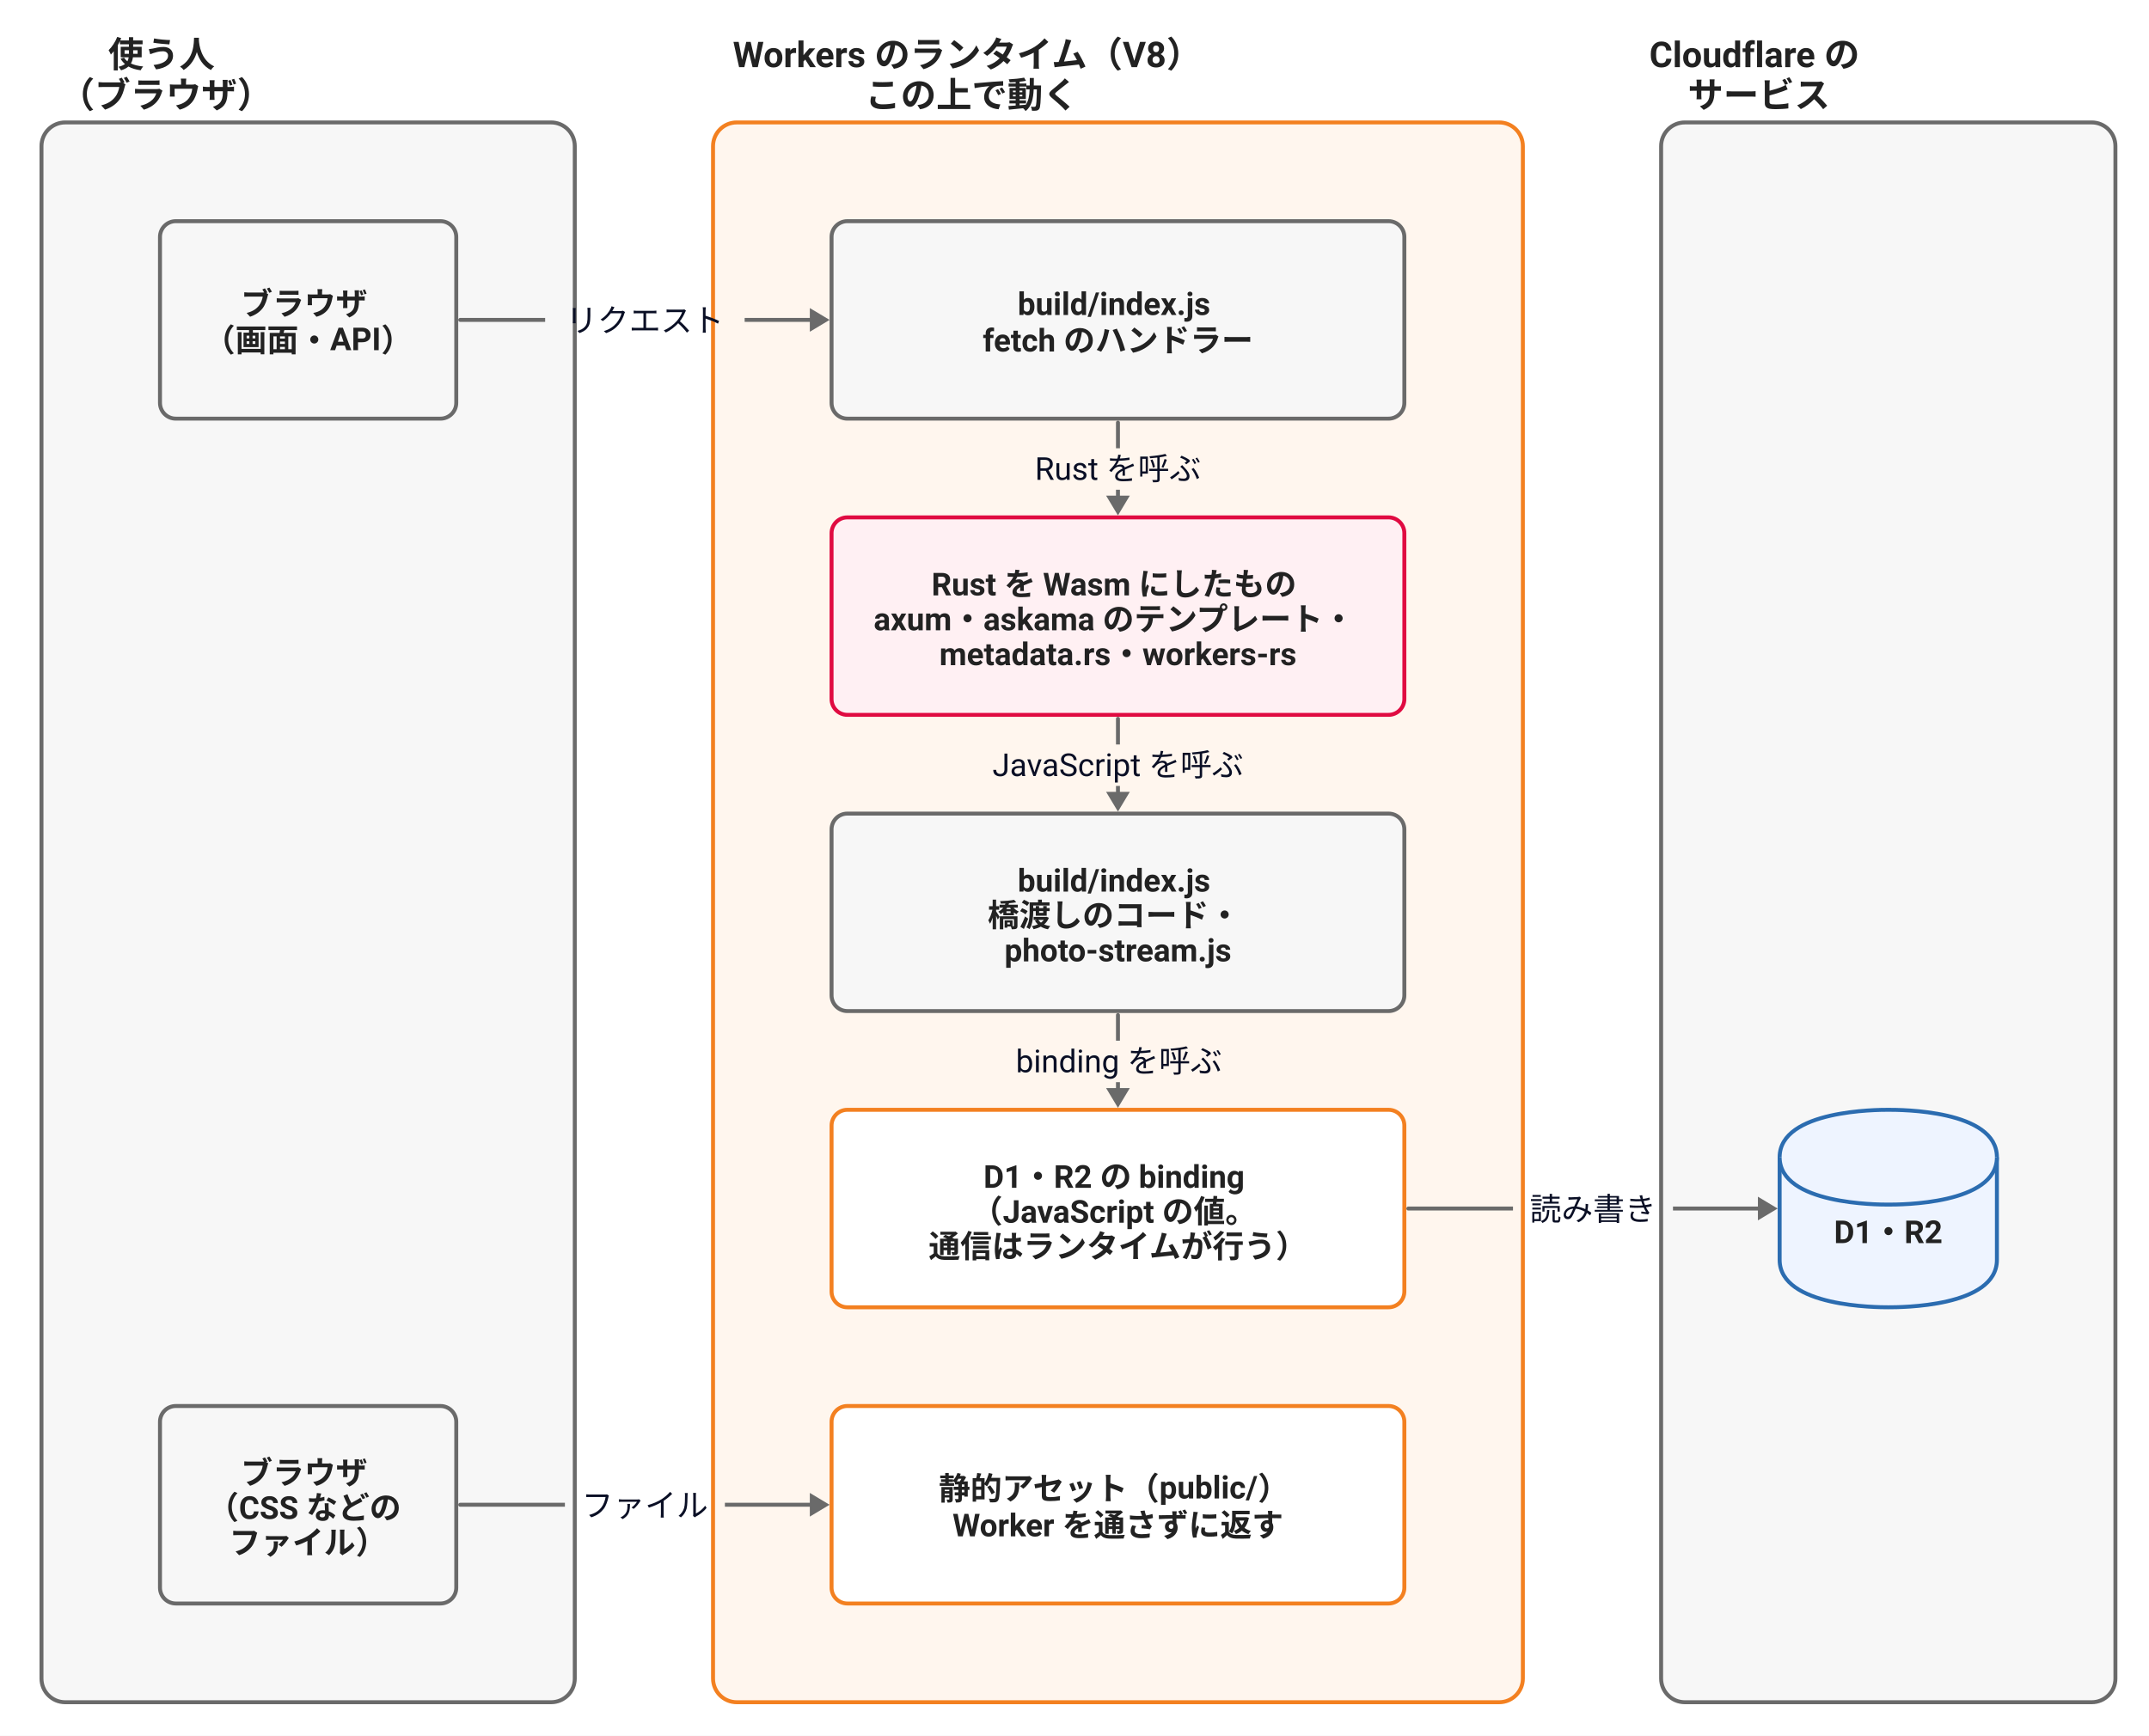
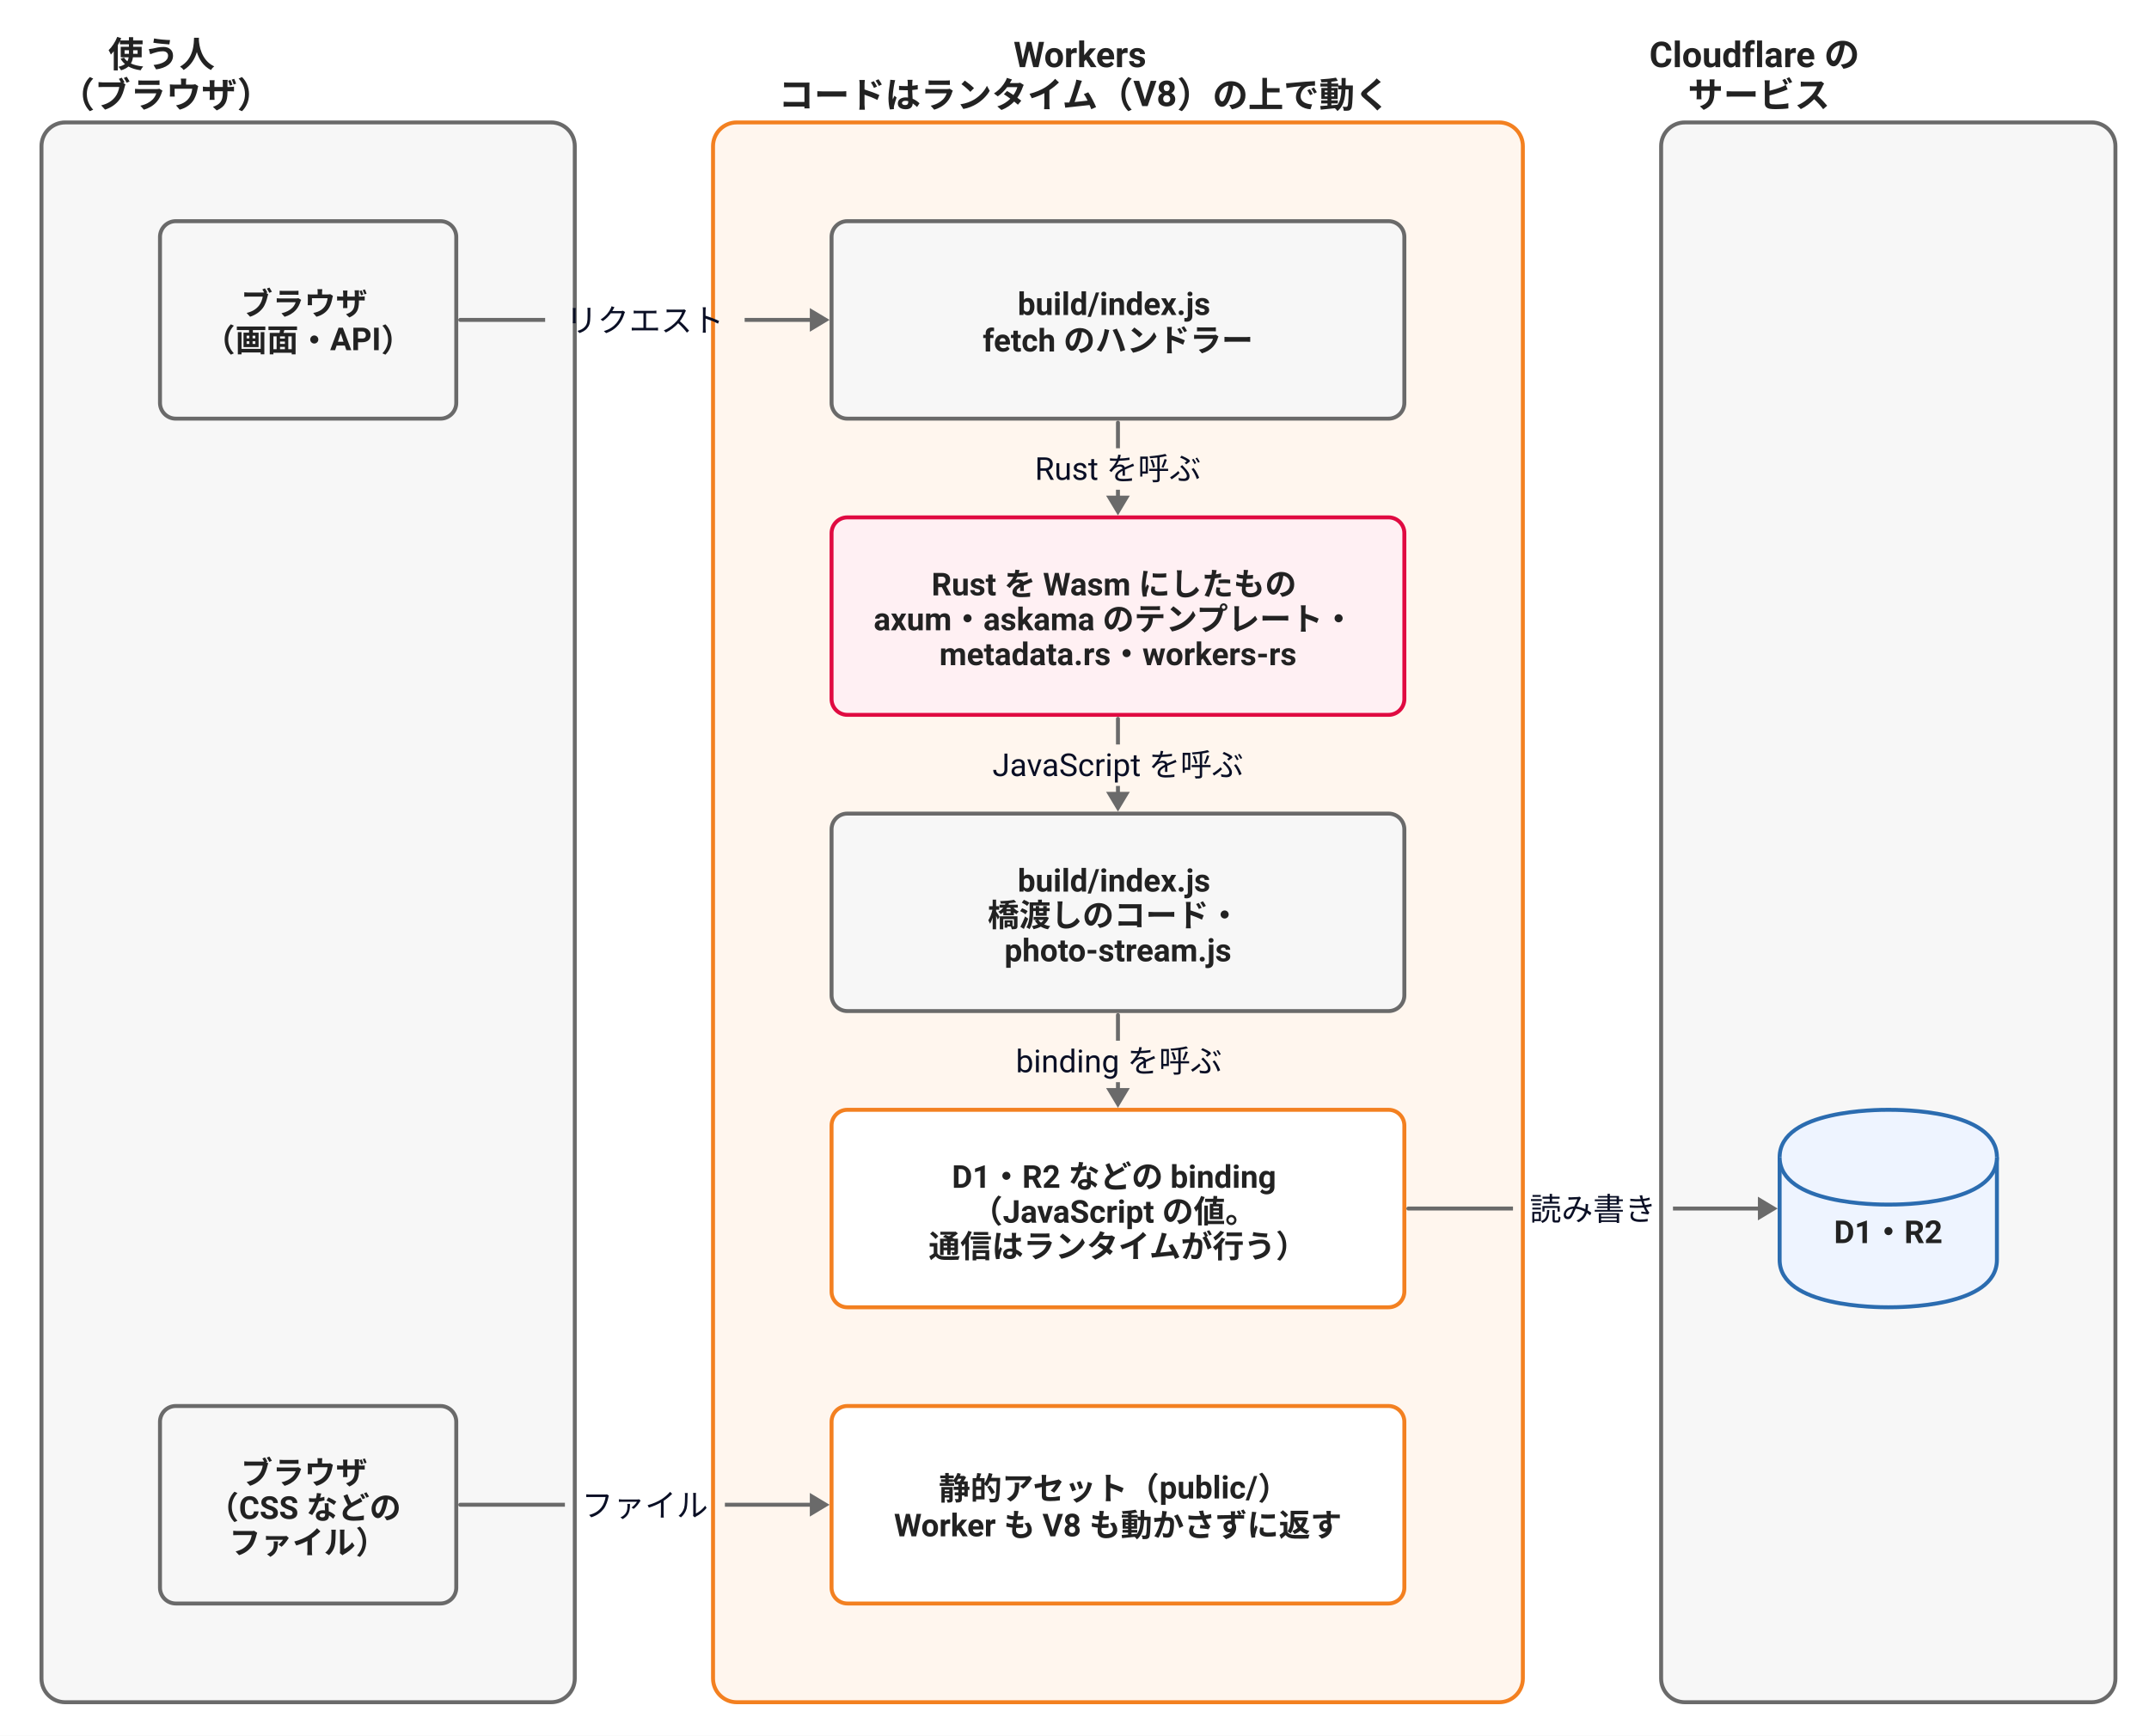
<svg xmlns="http://www.w3.org/2000/svg" data-d2-version="v0.9.0" preserveAspectRatio="xMinYMin meet" viewBox="0 0 1088 879" width="1088" height="879">
-   <svg class="d2-3164164902 d2-svg" width="1088" height="879" viewBox="-21 -16 1088 879">
+   <svg class="d2-2366693489 d2-svg" width="1088" height="879" viewBox="-21 -16 1088 879">
    <rect x="-21" y="-16" width="1088" height="879" rx="0" fill="#FFFFFF" class=" fill-N7" stroke-width="0" />
    <style type="text/css">
- .d2-3164164902 .text {
+ .d2-2366693489 .text {
	font-family: -apple-system, system-ui, "Segoe UI", Roboto, "Helvetica Neue", "Hiragino Sans", "Noto Sans JP", sans-serif;
}
- .d2-3164164902 .text-bold {
+ .d2-2366693489 .text-bold {
	font-family: -apple-system, system-ui, "Segoe UI", Roboto, "Helvetica Neue", "Hiragino Sans", "Noto Sans JP", sans-serif; font-weight: 700;
}</style>
    <style type="text/css">.shape {
  shape-rendering: geometricPrecision;
  stroke-linejoin: round;
}
.connection {
  stroke-linecap: round;
  stroke-linejoin: round;
}
.blend {
  mix-blend-mode: multiply;
  opacity: 0.5;
}

- 		.d2-3164164902 .fill-N1{fill:#0A0F25;}
- 		.d2-3164164902 .fill-N7{fill:#FFFFFF;}
- 		.d2-3164164902 .fill-B1{fill:#6a6a6a;}
- 		.d2-3164164902 .fill-B5{fill:#EDF0FD;}
- 		.d2-3164164902 .stroke-B1{stroke:#6a6a6a;}
- 		.d2-3164164902 .stroke-B2{stroke:#0D32B2;}.appendix text.text{fill:#0A0F25}.md{--color-fg-default:#0A0F25;--color-fg-muted:#3f3f3f;--color-fg-subtle:#9499AB;--color-canvas-default:#FFFFFF;--color-canvas-subtle:#EEF1F8;--color-border-default:#6a6a6a;--color-border-muted:#0D32B2;--color-neutral-muted:#EEF1F8;--color-accent-fg:#0D32B2;--color-accent-emphasis:#0D32B2;--color-attention-subtle:#3f3f3f;--color-danger-fg:red;}.light-code{display: block}.dark-code{display: none}</style>
+ 		.d2-2366693489 .fill-N1{fill:#0A0F25;}
+ 		.d2-2366693489 .fill-N7{fill:#FFFFFF;}
+ 		.d2-2366693489 .fill-B1{fill:#6a6a6a;}
+ 		.d2-2366693489 .fill-B5{fill:#EDF0FD;}
+ 		.d2-2366693489 .stroke-B1{stroke:#6a6a6a;}
+ 		.d2-2366693489 .stroke-B2{stroke:#0D32B2;}.appendix text.text{fill:#0A0F25}.md{--color-fg-default:#0A0F25;--color-fg-muted:#3f3f3f;--color-fg-subtle:#9499AB;--color-canvas-default:#FFFFFF;--color-canvas-subtle:#EEF1F8;--color-border-default:#6a6a6a;--color-border-muted:#0D32B2;--color-neutral-muted:#EEF1F8;--color-accent-fg:#0D32B2;--color-accent-emphasis:#0D32B2;--color-attention-subtle:#3f3f3f;--color-danger-fg:red;}.light-code{display: block}.dark-code{display: none}</style>
    <g class="dXNlcnM= group">
      <g class="shape">
        <rect x="0" y="46" width="270" height="800" rx="12" stroke="#6a6a6a" fill="#f7f7f7" style="stroke-width:2;" />
      </g>
      <text x="63" y="18" fill="#222222" class="text-bold" style="text-anchor:middle;font-size:18px">
        <tspan x="63" dy="0">使う人</tspan>
        <tspan x="63" dy="20.5">（ブラウザ）</tspan>
      </text>
    </g>
    <g class="cnVudGltZQ== group cloudflare">
      <g class="shape">
        <rect x="340" y="46" width="410" height="800" rx="12" stroke="#f38020" fill="#fff6ee" style="stroke-width:2;" />
      </g>
-       <text x="471" y="18" fill="#222222" class="text-bold" style="text-anchor:middle;font-size:18px">
-         <tspan x="471" dy="0">Workers のランタイム（V8）</tspan>
-         <tspan x="471" dy="20.5">この上で動く</tspan>
+       <text x="528" y="18" fill="#222222" class="text-bold" style="text-anchor:middle;font-size:18px">
+         <tspan x="528" dy="0">Workers</tspan>
+         <tspan x="528" dy="20.5">コードはランタイム（V8）の上で動く</tspan>
      </text>
    </g>
    <g class="c2VydmljZXM= group">
      <g class="shape">
        <rect x="820" y="46" width="230" height="800" rx="12" stroke="#6a6a6a" fill="#f7f7f7" style="stroke-width:2;" />
      </g>
      <text x="869.5" y="18" fill="#222222" class="text-bold" style="text-anchor:middle;font-size:18px">
        <tspan x="869.5" dy="0">Cloudflare の</tspan>
        <tspan x="869.5" dy="20.5">サービス</tspan>
      </text>
    </g>
    <g class="dXNlcnMuYnJvd3Nlcg== actor">
      <g class="shape">
        <rect x="60" y="96" width="150" height="100" rx="8" stroke="#6a6a6a" fill="#f7f7f7" style="stroke-width:2;" />
      </g>
      <text x="135" y="143.5" fill="#222222" class="text-bold" style="text-anchor:middle;font-size:16px">
        <tspan x="135" dy="0">ブラウザ</tspan>
        <tspan x="135" dy="18.5">（画面・API）</tspan>
      </text>
    </g>
    <g class="dXNlcnMuczI=" style="opacity:0">
      <g class="shape">
        <rect x="60" y="246" width="150" height="100" stroke="#6a6a6a" fill="#EDF0FD" class=" stroke-B1 fill-B5" style="stroke-width:2;" />
      </g>
    </g>
    <g class="dXNlcnMuczM=" style="opacity:0">
      <g class="shape">
        <rect x="60" y="396" width="150" height="100" stroke="#6a6a6a" fill="#EDF0FD" class=" stroke-B1 fill-B5" style="stroke-width:2;" />
      </g>
    </g>
    <g class="dXNlcnMuczQ=" style="opacity:0">
      <g class="shape">
        <rect x="60" y="546" width="150" height="100" stroke="#6a6a6a" fill="#EDF0FD" class=" stroke-B1 fill-B5" style="stroke-width:2;" />
      </g>
    </g>
    <g class="dXNlcnMuYnJvd3Nlcl9maWxlcw== actor">
      <g class="shape">
        <rect x="60" y="696" width="150" height="100" rx="8" stroke="#6a6a6a" fill="#f7f7f7" style="stroke-width:2;" />
      </g>
      <text x="135" y="735.5" fill="#222222" class="text-bold" style="text-anchor:middle;font-size:16px">
        <tspan x="135" dy="0">ブラウザ</tspan>
        <tspan x="135" dy="17.667">（CSS などの</tspan>
        <tspan x="135" dy="17.667">ファイル）</tspan>
      </text>
    </g>
    <g class="cnVudGltZS5lbnRyeQ== actor">
      <g class="shape">
        <rect x="400" y="96" width="290" height="100" rx="8" stroke="#6a6a6a" fill="#f7f7f7" style="stroke-width:2;" />
      </g>
      <text x="545" y="143.5" fill="#222222" class="text-bold" style="text-anchor:middle;font-size:16px">
        <tspan x="545" dy="0">build/index.js</tspan>
        <tspan x="545" dy="18.5">fetch のハンドラー</tspan>
      </text>
    </g>
    <g class="cnVudGltZS53YXNt app">
      <g class="shape">
        <rect x="400" y="246" width="290" height="100" rx="8" stroke="#e00b41" fill="#fff0f3" style="stroke-width:2;" />
      </g>
      <text x="545" y="285.5" fill="#222222" class="text-bold" style="text-anchor:middle;font-size:16px">
        <tspan x="545" dy="0">Rust を Wasm にしたもの</tspan>
        <tspan x="545" dy="17.667">axum・askama のテンプレート・</tspan>
        <tspan x="545" dy="17.667">metadata.rs・workers-rs</tspan>
      </text>
    </g>
    <g class="cnVudGltZS5nbHVl actor">
      <g class="shape">
        <rect x="400" y="396" width="290" height="100" rx="8" stroke="#6a6a6a" fill="#f7f7f7" style="stroke-width:2;" />
      </g>
      <text x="545" y="435.5" fill="#222222" class="text-bold" style="text-anchor:middle;font-size:16px">
        <tspan x="545" dy="0">build/index.js</tspan>
        <tspan x="545" dy="17.667">橋渡しのコード・</tspan>
        <tspan x="545" dy="17.667">photo-stream.js</tspan>
      </text>
    </g>
    <g class="cnVudGltZS5iaW5kaW5ncw== service">
      <g class="shape">
        <rect x="400" y="546" width="290" height="100" rx="8" stroke="#f38020" fill="#ffffff" style="stroke-width:2;" />
      </g>
      <text x="545" y="585.5" fill="#222222" class="text-bold" style="text-anchor:middle;font-size:16px">
-         <tspan x="545" dy="0">D1・R2 の binding</tspan>
+         <tspan x="545" dy="0">D1・R2 などの binding</tspan>
        <tspan x="545" dy="17.667">（JavaScript の値。</tspan>
        <tspan x="545" dy="17.667">通信はランタイムが行う）</tspan>
      </text>
    </g>
    <g class="cnVudGltZS5hc3NldHM= service">
      <g class="shape">
        <rect x="400" y="696" width="290" height="100" rx="8" stroke="#f38020" fill="#ffffff" style="stroke-width:2;" />
      </g>
      <text x="545" y="743.5" fill="#222222" class="text-bold" style="text-anchor:middle;font-size:16px">
        <tspan x="545" dy="0">静的アセット（public/）</tspan>
-         <tspan x="545" dy="18.5">Worker を通さずに返す</tspan>
+         <tspan x="545" dy="18.5">Worker も V8 も動かさずに返す</tspan>
      </text>
    </g>
    <g class="c2VydmljZXMuczE=" style="opacity:0">
      <g class="shape">
        <rect x="880" y="96" width="110" height="100" stroke="#6a6a6a" fill="#EDF0FD" class=" stroke-B1 fill-B5" style="stroke-width:2;" />
      </g>
    </g>
    <g class="c2VydmljZXMuczI=" style="opacity:0">
      <g class="shape">
        <rect x="880" y="246" width="110" height="100" stroke="#6a6a6a" fill="#EDF0FD" class=" stroke-B1 fill-B5" style="stroke-width:2;" />
      </g>
    </g>
    <g class="c2VydmljZXMuczM=" style="opacity:0">
      <g class="shape">
        <rect x="880" y="396" width="110" height="100" stroke="#6a6a6a" fill="#EDF0FD" class=" stroke-B1 fill-B5" style="stroke-width:2;" />
      </g>
    </g>
    <g class="c2VydmljZXMuc3RvcmVz store">
      <g class="shape">
        <path d="M 880 570 C 880 546 930 546 935 546 C 941 546 990 546 990 570 V 622 C 990 646 941 646 935 646 C 930 646 880 646 880 622 V 570 Z" stroke="#2b6cb0" fill="#eef4ff" style="stroke-width:2;" />
        <path d="M 880 570 C 880 594 930 594 935 594 C 941 594 990 594 990 570" stroke="#2b6cb0" fill="#eef4ff" style="stroke-width:2;" />
      </g>
      <text x="935" y="613.5" fill="#222222" class="text-bold" style="text-anchor:middle;font-size:16px">D1・R2</text>
    </g>
    <g class="c2VydmljZXMuczU=" style="opacity:0">
      <g class="shape">
        <rect x="880" y="696" width="110" height="100" stroke="#6a6a6a" fill="#EDF0FD" class=" stroke-B1 fill-B5" style="stroke-width:2;" />
      </g>
    </g>
    <g class="cnVudGltZS4oZW50cnkgLSZndDsgd2FzbSlbMF0=">
-       <marker id="mk-d2-3164164902-3488378134" markerWidth="10" markerHeight="12" refX="7" refY="6" viewBox="0 0 10 12" orient="auto" markerUnits="userSpaceOnUse">
+       <marker id="mk-d2-2366693489-3488378134" markerWidth="10" markerHeight="12" refX="7" refY="6" viewBox="0 0 10 12" orient="auto" markerUnits="userSpaceOnUse">
        <polygon points="0,0 10,6 0,12" fill="#6a6a6a" class="connection fill-B1" stroke-width="2" />
      </marker>
-       <path d="M 545 198 L 545 242" stroke="#6a6a6a" fill="none" class="connection stroke-B1" style="stroke-width:2;" marker-end="url(#mk-d2-3164164902-3488378134)" mask="url(#d2-3164164902)" />
+       <path d="M 545 198 L 545 242" stroke="#6a6a6a" fill="none" class="connection stroke-B1" style="stroke-width:2;" marker-end="url(#mk-d2-2366693489-3488378134)" mask="url(#d2-2366693489)" />
      <text x="545" y="227" fill="#0A0F25" class="text fill-N1" style="text-anchor:middle;font-size:16px">Rust を呼ぶ</text>
    </g>
    <g class="cnVudGltZS4od2FzbSAtJmd0OyBnbHVlKVswXQ==">
-       <path d="M 545 348 L 545 392" stroke="#6a6a6a" fill="none" class="connection stroke-B1" style="stroke-width:2;" marker-end="url(#mk-d2-3164164902-3488378134)" mask="url(#d2-3164164902)" />
+       <path d="M 545 348 L 545 392" stroke="#6a6a6a" fill="none" class="connection stroke-B1" style="stroke-width:2;" marker-end="url(#mk-d2-2366693489-3488378134)" mask="url(#d2-2366693489)" />
      <text x="545" y="377" fill="#0A0F25" class="text fill-N1" style="text-anchor:middle;font-size:16px">JavaScript を呼ぶ</text>
    </g>
    <g class="cnVudGltZS4oZ2x1ZSAtJmd0OyBiaW5kaW5ncylbMF0=">
-       <path d="M 545 498 L 545 542" stroke="#6a6a6a" fill="none" class="connection stroke-B1" style="stroke-width:2;" marker-end="url(#mk-d2-3164164902-3488378134)" mask="url(#d2-3164164902)" />
+       <path d="M 545 498 L 545 542" stroke="#6a6a6a" fill="none" class="connection stroke-B1" style="stroke-width:2;" marker-end="url(#mk-d2-2366693489-3488378134)" mask="url(#d2-2366693489)" />
      <text x="545.5" y="527" fill="#0A0F25" class="text fill-N1" style="text-anchor:middle;font-size:16px">binding を呼ぶ</text>
    </g>
    <g class="KHVzZXJzLmJyb3dzZXIgLSZndDsgcnVudGltZS5lbnRyeSlbMF0=">
-       <path d="M 212 146 L 396 146" stroke="#6a6a6a" fill="none" class="connection stroke-B1" style="stroke-width:2;" marker-end="url(#mk-d2-3164164902-3488378134)" mask="url(#d2-3164164902)" />
+       <path d="M 212 146 L 396 146" stroke="#6a6a6a" fill="none" class="connection stroke-B1" style="stroke-width:2;" marker-end="url(#mk-d2-2366693489-3488378134)" mask="url(#d2-2366693489)" />
      <text x="305.5" y="152" fill="#0A0F25" class="text fill-N1" style="text-anchor:middle;font-size:16px">リクエスト</text>
    </g>
    <g class="KHJ1bnRpbWUuYmluZGluZ3MgLSZndDsgc2VydmljZXMuc3RvcmVzKVswXQ==">
-       <path d="M 692 596 L 876 596" stroke="#6a6a6a" fill="none" class="connection stroke-B1" style="stroke-width:2;" marker-end="url(#mk-d2-3164164902-3488378134)" mask="url(#d2-3164164902)" />
+       <path d="M 692 596 L 876 596" stroke="#6a6a6a" fill="none" class="connection stroke-B1" style="stroke-width:2;" marker-end="url(#mk-d2-2366693489-3488378134)" mask="url(#d2-2366693489)" />
      <text x="785.5" y="602" fill="#0A0F25" class="text fill-N1" style="text-anchor:middle;font-size:16px">読み書き</text>
    </g>
    <g class="KHVzZXJzLmJyb3dzZXJfZmlsZXMgLSZndDsgcnVudGltZS5hc3NldHMpWzBd">
-       <path d="M 212 746 L 396 746" stroke="#6a6a6a" fill="none" class="connection stroke-B1" style="stroke-width:2;" marker-end="url(#mk-d2-3164164902-3488378134)" mask="url(#d2-3164164902)" />
+       <path d="M 212 746 L 396 746" stroke="#6a6a6a" fill="none" class="connection stroke-B1" style="stroke-width:2;" marker-end="url(#mk-d2-2366693489-3488378134)" mask="url(#d2-2366693489)" />
      <text x="305.5" y="752" fill="#0A0F25" class="text fill-N1" style="text-anchor:middle;font-size:16px">ファイル</text>
    </g>
-     <mask id="d2-3164164902" maskUnits="userSpaceOnUse" x="-21" y="-16" width="1088" height="879">
+     <mask id="d2-2366693489" maskUnits="userSpaceOnUse" x="-21" y="-16" width="1088" height="879">
      <rect x="-21" y="-16" width="1088" height="879" fill="white" />
      <rect x="498" y="211" width="94" height="21" fill="black" />
      <rect x="477" y="361" width="136" height="21" fill="black" />
      <rect x="488" y="511" width="115" height="21" fill="black" />
      <rect x="255" y="136" width="101" height="21" fill="black" />
      <rect x="745" y="586" width="81" height="21" fill="black" />
      <rect x="265" y="736" width="81" height="21" fill="black" />
    </mask>
  </svg>
</svg>
